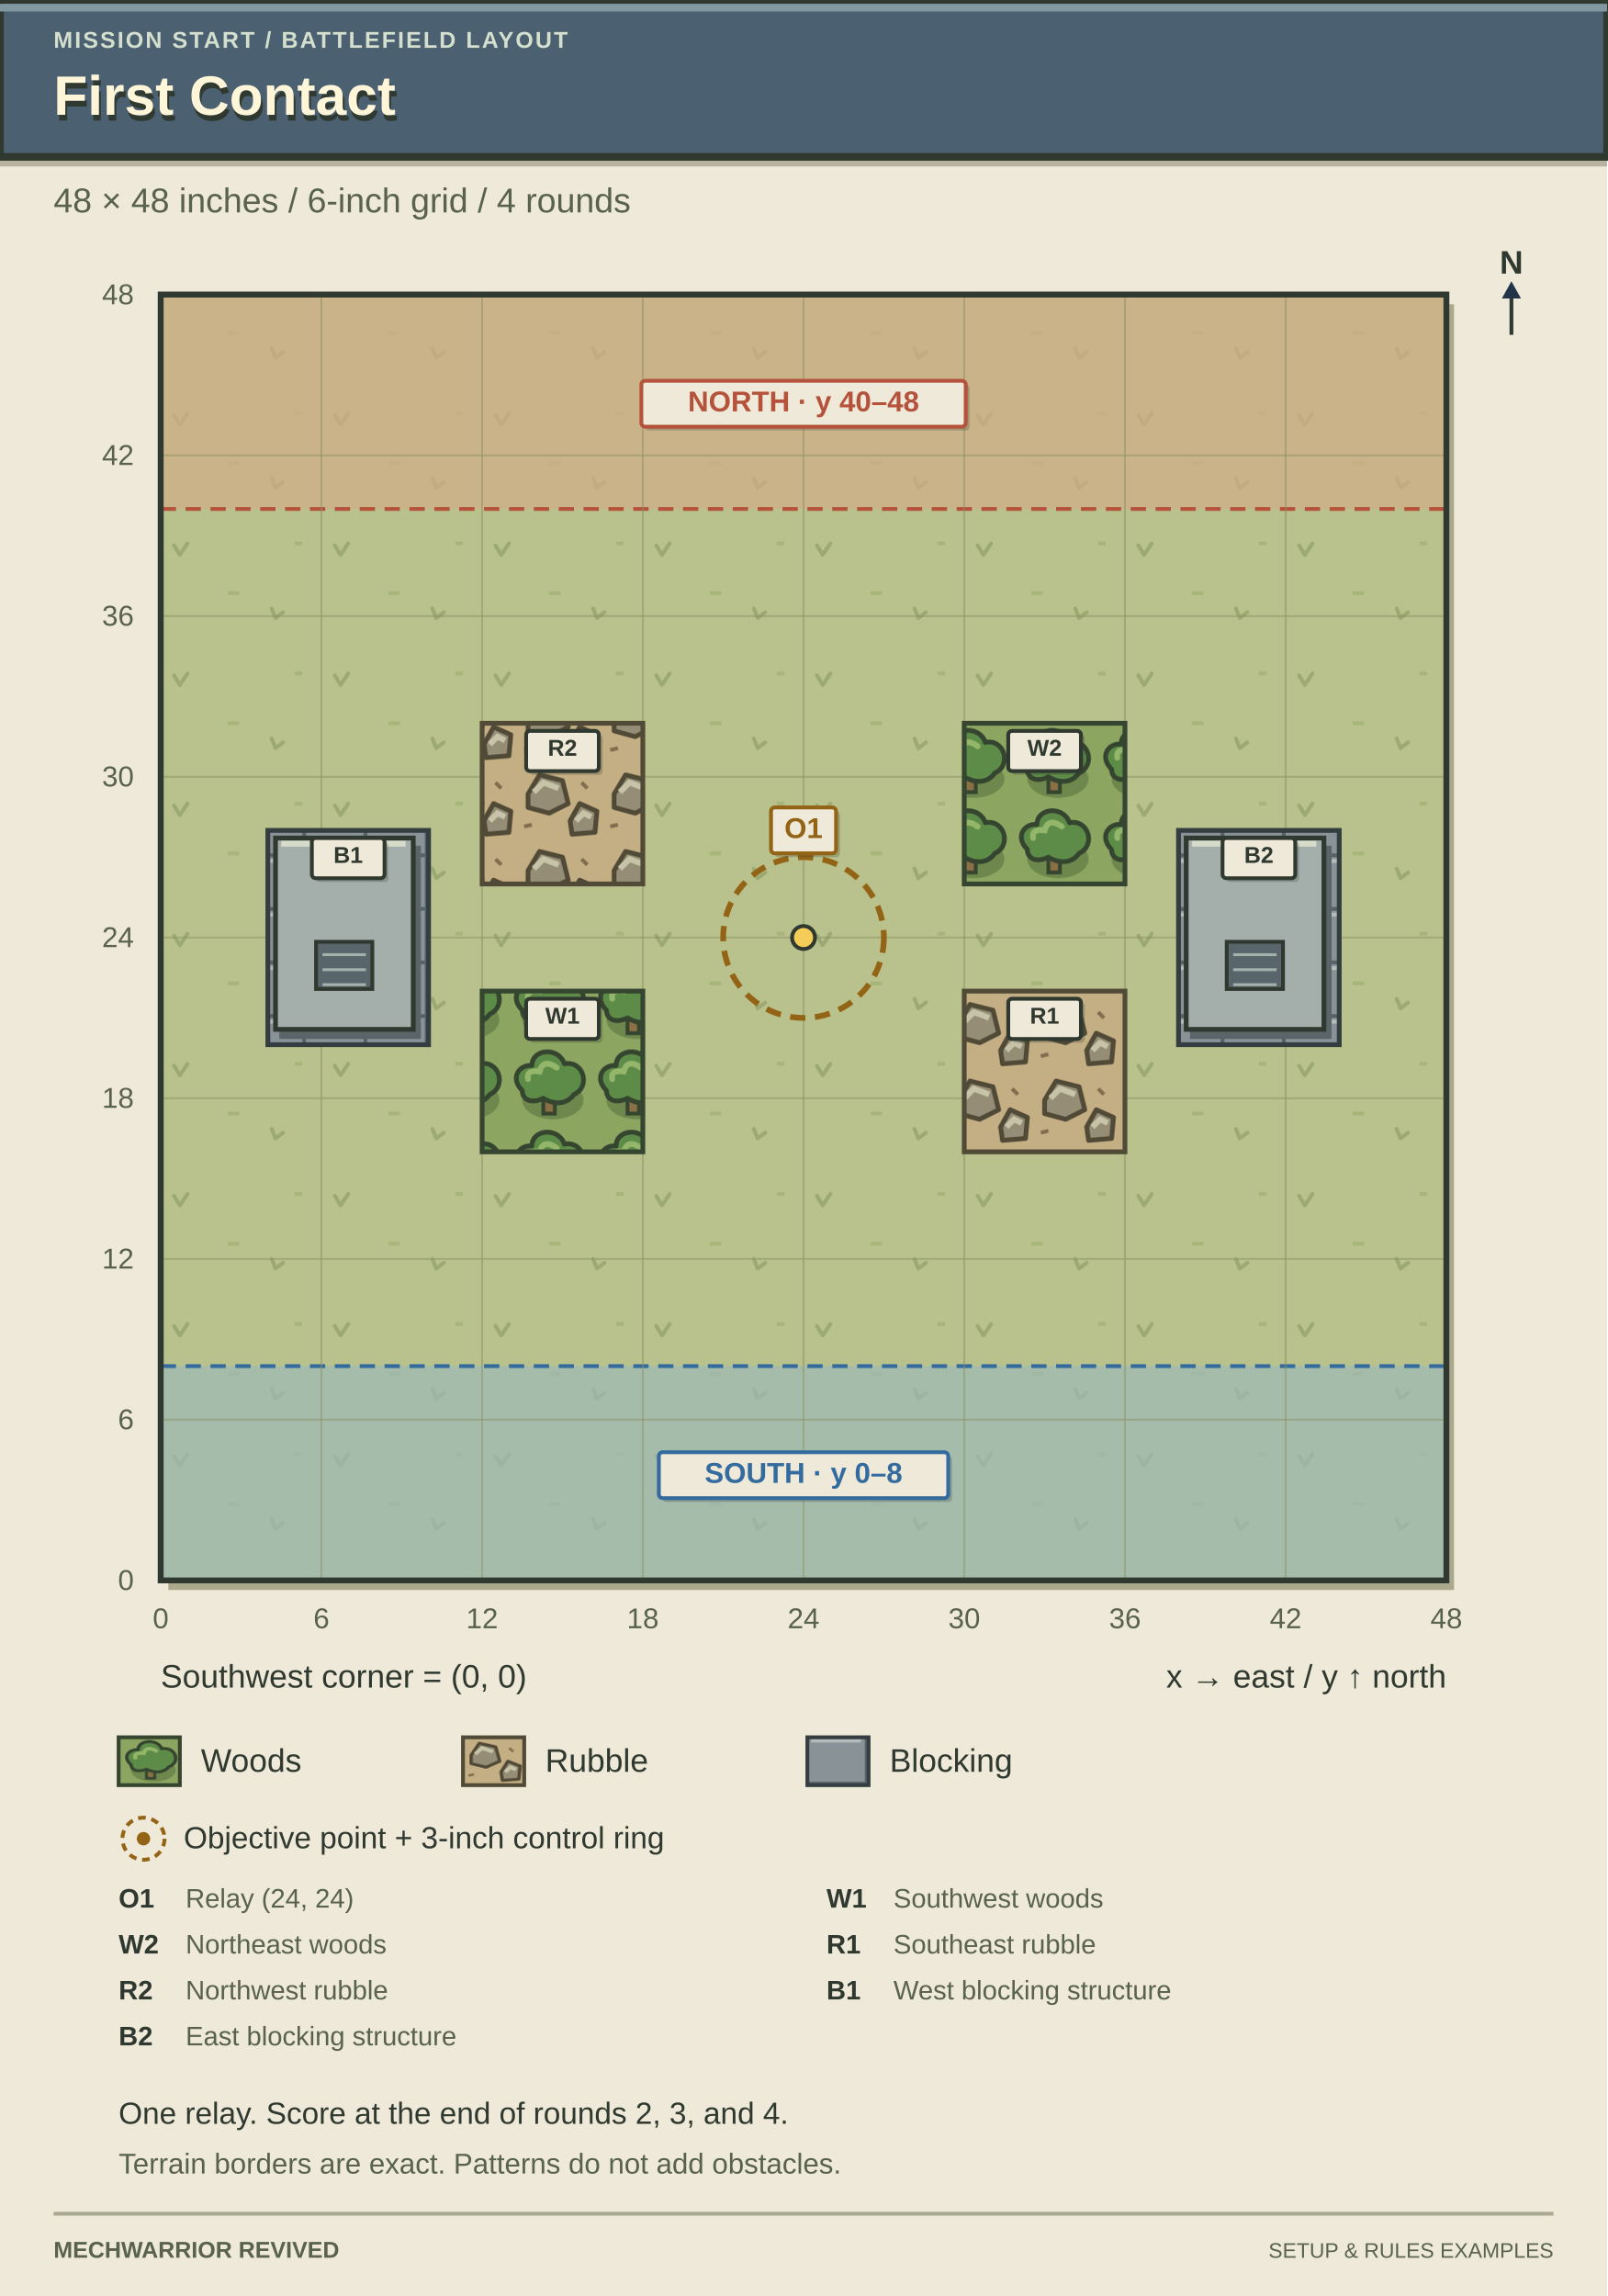
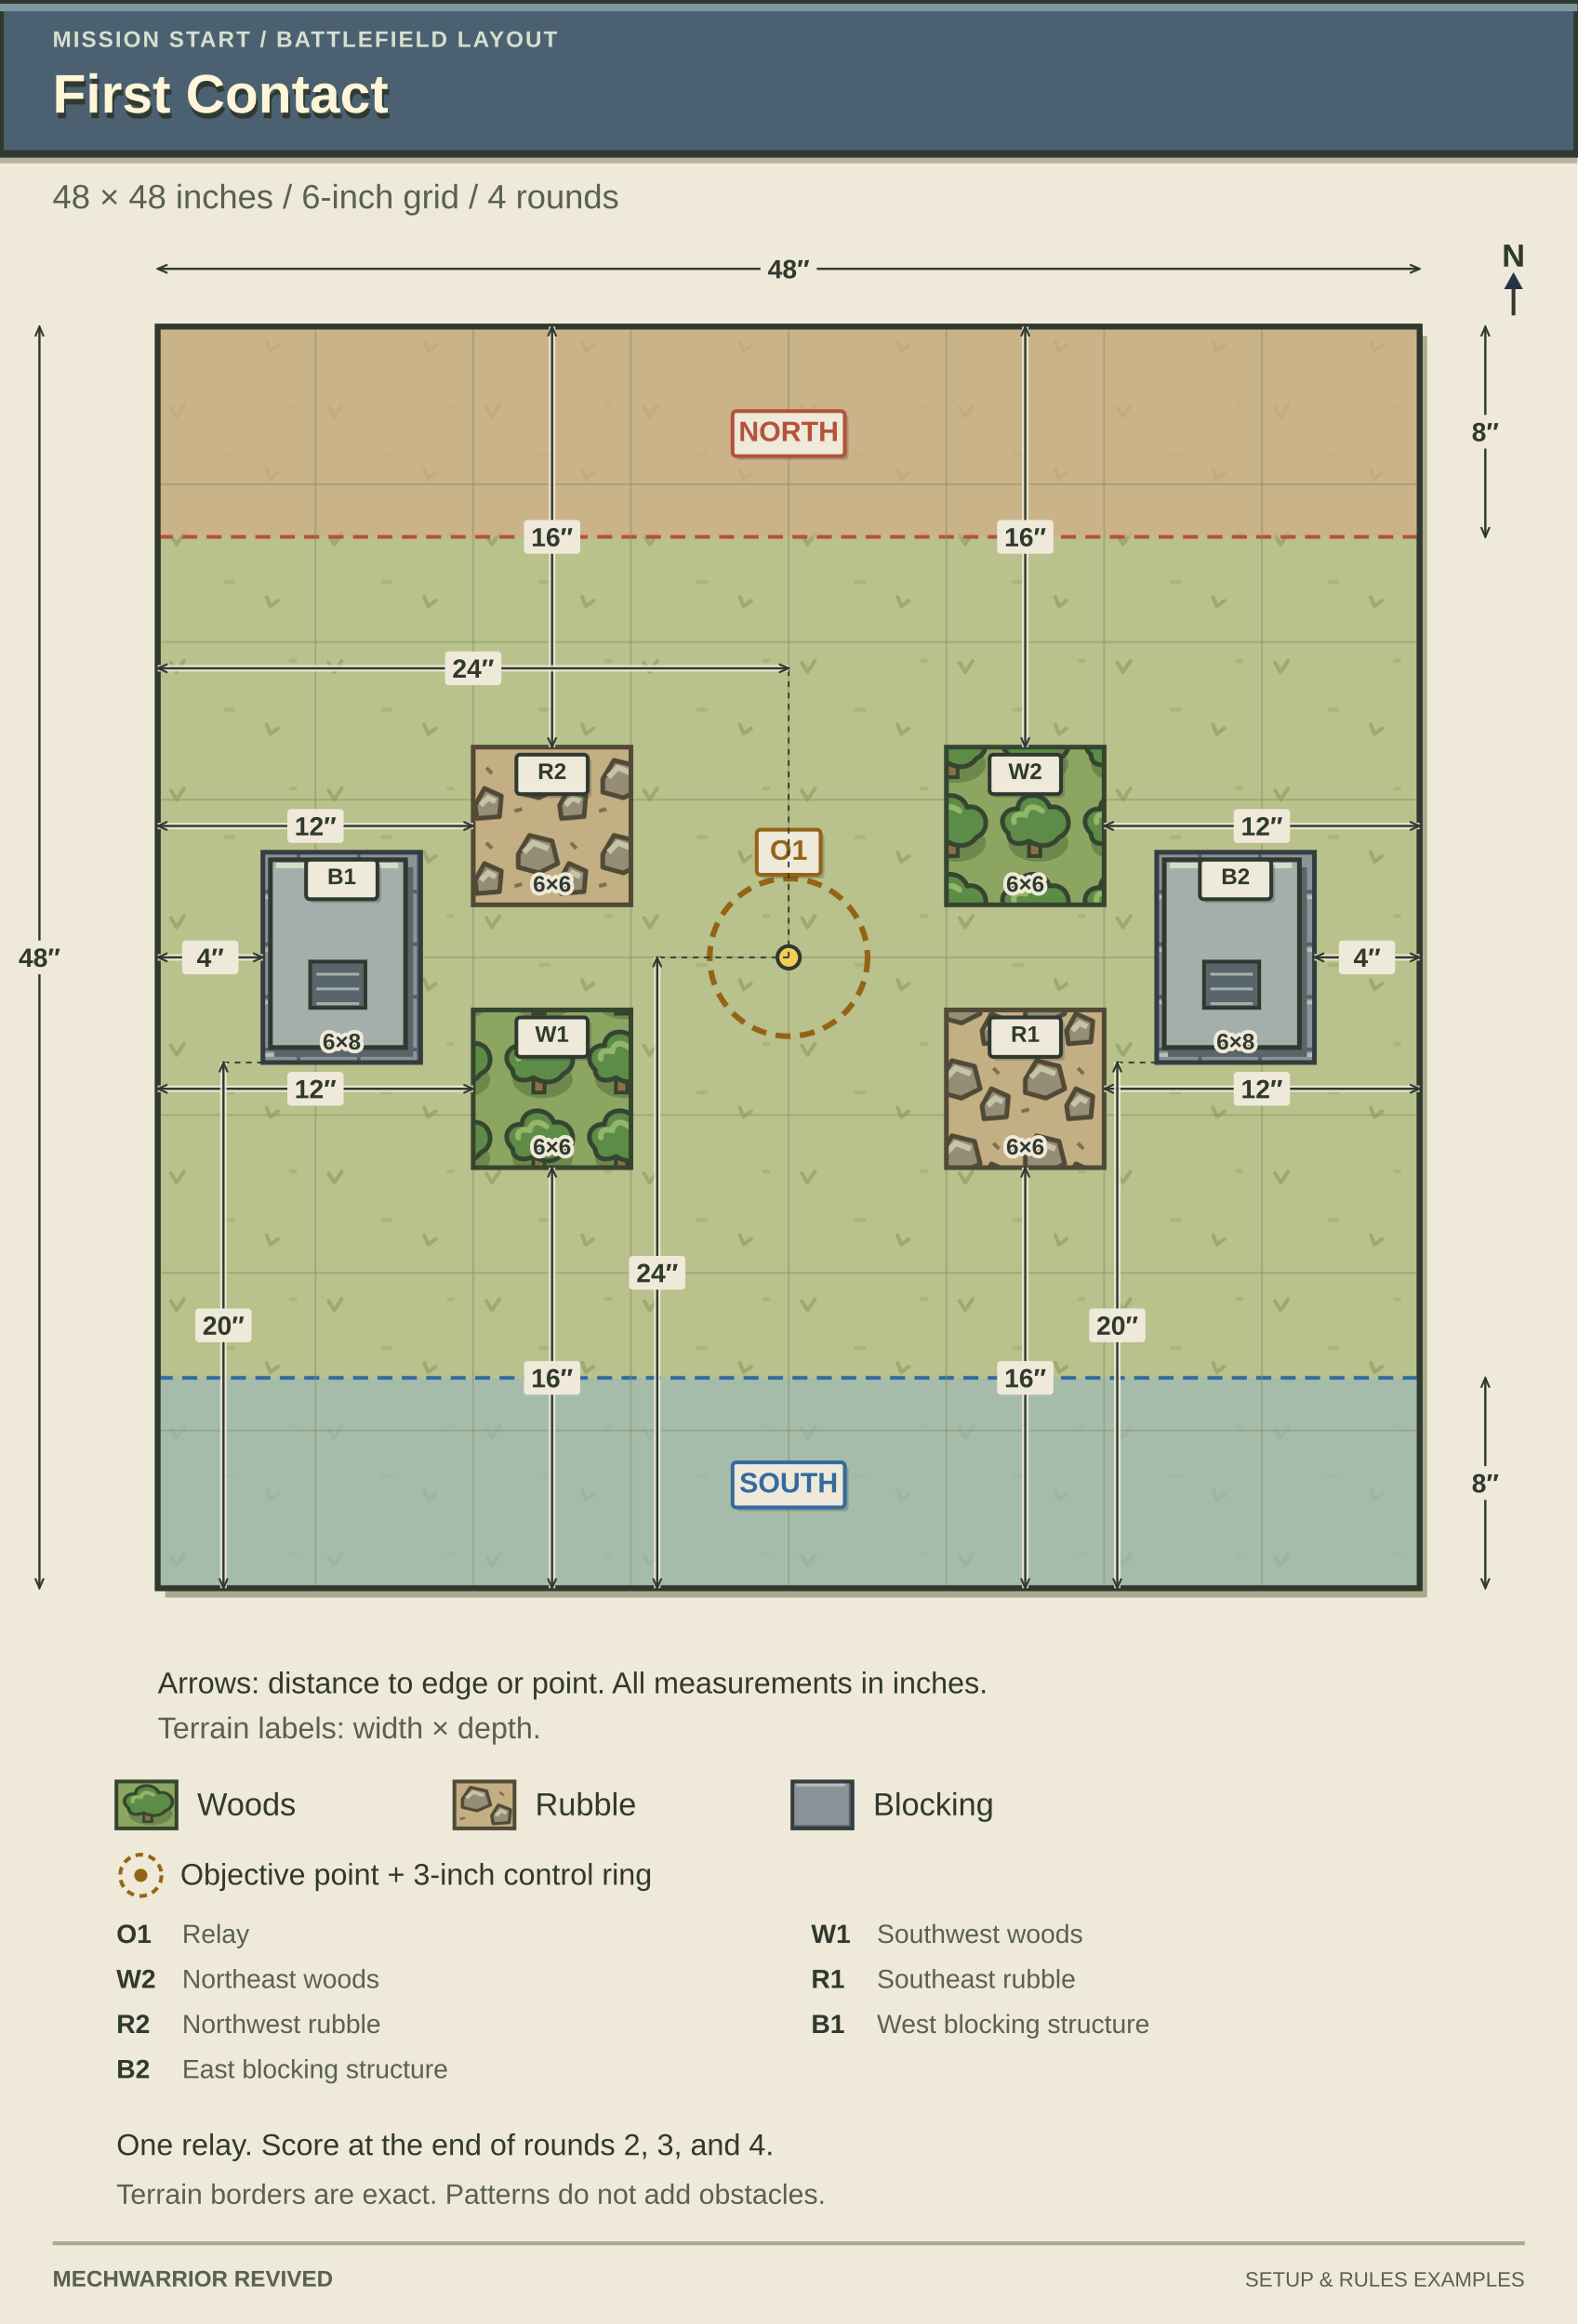
- <svg xmlns="http://www.w3.org/2000/svg" width="840" height="1200" viewBox="0 0 840 1200" role="img" aria-labelledby="title desc">
+ <svg xmlns="http://www.w3.org/2000/svg" width="840" height="1238" viewBox="0 0 840 1238" role="img" aria-labelledby="title desc">
  <defs>
    <pattern id="ground" patternUnits="userSpaceOnUse" width="84" height="68">
      <rect width="84" height="68" fill="#b9c18c" />
      <path d="M10 18l-3 -5m3 5l4 -6M60 51l-2 -5m2 5l4 -3" fill="none" stroke="#9ca971" stroke-width="2" stroke-linecap="round" />
      <path d="M35 38h6M70 12h4" stroke="#a8b57a" stroke-width="2" />
    </pattern>
    <pattern id="woods" patternUnits="userSpaceOnUse" width="44" height="42">
      <rect width="44" height="42" fill="#8ca661" />
      <ellipse cx="25" cy="29" rx="16" ry="10" fill="#6e874d" />
      <path d="M20 26v10h6V25" fill="#8b7045" stroke="#35452f" stroke-width="2" />
      <path d="M9 24C2 17 8 10 14 11C14 2 28 1 31 10C41 8 45 22 36 26C31 33 23 30 20 28C14 31 9 29 9 24Z" fill="#5d8c48" stroke="#35452f" stroke-width="2.5" stroke-linejoin="round" />
      <path d="M12 18Q11 13 18 14Q20 7 27 12" fill="none" stroke="#94b66a" stroke-width="3" stroke-linecap="round" />
    </pattern>
    <pattern id="rubble" patternUnits="userSpaceOnUse" width="45" height="40">
      <rect width="45" height="40" fill="#c4ae83" />
      <path d="M6 15L12 5L24 8L27 20L17 25L6 22Z M28 29L33 20L42 24L41 35L29 36Z" fill="#958d76" stroke="#514a37" stroke-width="2.5" stroke-linejoin="round" />
      <path d="M9 14L14 9L22 12M31 29L35 25L39 27" fill="none" stroke="#c6c3a8" stroke-width="3" />
      <path d="M4 32l4 -1M34 9l3 3" stroke="#806e4f" stroke-width="2" />
    </pattern>
    <pattern id="blocking" patternUnits="userSpaceOnUse" width="32" height="28">
      <rect width="32" height="28" fill="#899397" />
      <path d="M0 27H32M31 0V28" stroke="#576367" stroke-width="2" />
      <path d="M2 2H28" stroke="#b5bdbb" stroke-width="2" />
    </pattern>
    <pattern id="fieldworks" patternUnits="userSpaceOnUse" width="40" height="32">
      <rect width="40" height="32" fill="#cbb486" />
      <path d="M0 10H12V23H28V10H40" fill="none" stroke="#594832" stroke-width="12" stroke-linejoin="round" />
      <path d="M0 10H12V23H28V10H40" fill="none" stroke="#9a8158" stroke-width="6" stroke-linejoin="round" />
      <path d="M0 5H9M16 28H25M32 5H40" stroke="#eee0ad" stroke-width="3" stroke-linecap="round" />
      <path d="M5 6v8M17 19v8M33 6v8" stroke="#594832" stroke-width="2" />
    </pattern>
    <pattern id="water" patternUnits="userSpaceOnUse" width="40" height="30">
      <rect width="40" height="30" fill="#83b0be" />
      <path d="M4 10Q9 5 14 10T24 10M22 24Q27 19 32 24" fill="none" stroke="#c2dee0" stroke-width="3" stroke-linecap="round" />
    </pattern>
    <marker id="move-arrow" viewBox="0 0 10 10" refX="9" refY="5" markerWidth="6" markerHeight="6" orient="auto-start-reverse">
      <path d="M0 0L10 5L0 10Z" fill="#346b9e" />
    </marker>
    <marker id="sight-arrow" viewBox="0 0 10 10" refX="9" refY="5" markerWidth="6" markerHeight="6" orient="auto-start-reverse">
      <path d="M0 0L10 5L0 10Z" fill="#946416" />
    </marker>
+     <marker id="measure-arrow" viewBox="0 0 8 8" refX="7" refY="4" markerWidth="5" markerHeight="5" orient="auto-start-reverse">
+       <path d="M0 1L7 4L0 7" fill="none" stroke="#30392f" stroke-width="1.4" />
+     </marker>
  </defs>
  <g font-family="Arial, Helvetica, sans-serif">
-     <rect x="0" y="0" width="840" height="1200" fill="#eee9d8" stroke="none" />
+     <rect x="0" y="0" width="840" height="1238" fill="#eee9d8" stroke="none" />
    <rect x="0" y="5" width="840" height="82" fill="#b7b39e" stroke="none" />
    <rect x="0" y="0" width="840" height="82" fill="#4b6171" stroke="#30392f" stroke-width="4" />
    <line x1="0" y1="4" x2="840" y2="4" stroke="#8198a1" stroke-width="4" />
    <text x="28" y="25" font-size="12" text-anchor="start" fill="#d5dfce" font-weight="bold" letter-spacing="1">MISSION START  /  BATTLEFIELD LAYOUT</text>
    <text x="29" y="63" font-size="29" text-anchor="start" fill="#30392f" font-weight="bold">First Contact</text>
    <text x="28" y="60" font-size="29" text-anchor="start" fill="#fff6d9" font-weight="bold">First Contact</text>
    <text x="28" y="111" font-size="18" text-anchor="start" fill="#59614f" font-weight="normal">48 × 48 inches  /  6-inch grid  /  4 rounds</text>
-     <rect x="88" y="159" width="672" height="672" fill="#aaa98c" stroke="none" />
-     <rect x="84" y="154" width="672" height="672" fill="url(#ground)" stroke="#30392f" data-board-width="48" data-board-depth="48" data-scale="14.0" stroke-width="3" />
-     <rect x="84" y="714" width="672" height="112" fill="#9eb9b8" stroke="none" data-zone="south" data-low="0" data-high="8" fill-opacity=".7" />
-     <line x1="84" y1="714" x2="756" y2="714" stroke="#346b9e" stroke-width="2" stroke-dasharray="8 5" />
-     <rect x="84" y="154" width="672" height="112" fill="#d4ad88" stroke="none" data-zone="north" data-low="40" data-high="48" fill-opacity=".7" />
-     <line x1="84" y1="266" x2="756" y2="266" stroke="#b5523c" stroke-width="2" stroke-dasharray="8 5" />
-     <line x1="84" y1="154" x2="84" y2="826" stroke="#899263" stroke-width="1" opacity=".5" />
-     <text x="84" y="851" font-size="15" text-anchor="middle" fill="#59614f" font-weight="normal">0</text>
-     <line x1="168" y1="154" x2="168" y2="826" stroke="#899263" stroke-width="1" opacity=".5" />
-     <text x="168" y="851" font-size="15" text-anchor="middle" fill="#59614f" font-weight="normal">6</text>
-     <line x1="252" y1="154" x2="252" y2="826" stroke="#899263" stroke-width="1" opacity=".5" />
-     <text x="252" y="851" font-size="15" text-anchor="middle" fill="#59614f" font-weight="normal">12</text>
-     <line x1="336" y1="154" x2="336" y2="826" stroke="#899263" stroke-width="1" opacity=".5" />
-     <text x="336" y="851" font-size="15" text-anchor="middle" fill="#59614f" font-weight="normal">18</text>
-     <line x1="420" y1="154" x2="420" y2="826" stroke="#899263" stroke-width="1" opacity=".5" />
-     <text x="420" y="851" font-size="15" text-anchor="middle" fill="#59614f" font-weight="normal">24</text>
-     <line x1="504" y1="154" x2="504" y2="826" stroke="#899263" stroke-width="1" opacity=".5" />
-     <text x="504" y="851" font-size="15" text-anchor="middle" fill="#59614f" font-weight="normal">30</text>
-     <line x1="588" y1="154" x2="588" y2="826" stroke="#899263" stroke-width="1" opacity=".5" />
-     <text x="588" y="851" font-size="15" text-anchor="middle" fill="#59614f" font-weight="normal">36</text>
-     <line x1="672" y1="154" x2="672" y2="826" stroke="#899263" stroke-width="1" opacity=".5" />
-     <text x="672" y="851" font-size="15" text-anchor="middle" fill="#59614f" font-weight="normal">42</text>
-     <line x1="756" y1="154" x2="756" y2="826" stroke="#899263" stroke-width="1" opacity=".5" />
-     <text x="756" y="851" font-size="15" text-anchor="middle" fill="#59614f" font-weight="normal">48</text>
-     <line x1="84" y1="826" x2="756" y2="826" stroke="#899263" stroke-width="1" opacity=".5" />
-     <text x="70" y="831" font-size="15" text-anchor="end" fill="#59614f" font-weight="normal">0</text>
-     <line x1="84" y1="742" x2="756" y2="742" stroke="#899263" stroke-width="1" opacity=".5" />
-     <text x="70" y="747" font-size="15" text-anchor="end" fill="#59614f" font-weight="normal">6</text>
-     <line x1="84" y1="658" x2="756" y2="658" stroke="#899263" stroke-width="1" opacity=".5" />
-     <text x="70" y="663" font-size="15" text-anchor="end" fill="#59614f" font-weight="normal">12</text>
-     <line x1="84" y1="574" x2="756" y2="574" stroke="#899263" stroke-width="1" opacity=".5" />
-     <text x="70" y="579" font-size="15" text-anchor="end" fill="#59614f" font-weight="normal">18</text>
-     <line x1="84" y1="490" x2="756" y2="490" stroke="#899263" stroke-width="1" opacity=".5" />
-     <text x="70" y="495" font-size="15" text-anchor="end" fill="#59614f" font-weight="normal">24</text>
-     <line x1="84" y1="406" x2="756" y2="406" stroke="#899263" stroke-width="1" opacity=".5" />
-     <text x="70" y="411" font-size="15" text-anchor="end" fill="#59614f" font-weight="normal">30</text>
-     <line x1="84" y1="322" x2="756" y2="322" stroke="#899263" stroke-width="1" opacity=".5" />
-     <text x="70" y="327" font-size="15" text-anchor="end" fill="#59614f" font-weight="normal">36</text>
-     <line x1="84" y1="238" x2="756" y2="238" stroke="#899263" stroke-width="1" opacity=".5" />
-     <text x="70" y="243" font-size="15" text-anchor="end" fill="#59614f" font-weight="normal">42</text>
-     <line x1="84" y1="154" x2="756" y2="154" stroke="#899263" stroke-width="1" opacity=".5" />
-     <text x="70" y="159" font-size="15" text-anchor="end" fill="#59614f" font-weight="normal">48</text>
-     <rect x="84" y="154" width="672" height="672" fill="none" stroke="#30392f" stroke-width="3" />
-     <rect x="252" y="518" width="84" height="84" fill="url(#woods)" stroke="#35452f" stroke-width="2.5" data-terrain="W1" data-kind="woods" />
-     <rect x="277" y="524" width="38" height="21" fill="#30392f" stroke="none" opacity=".25" rx="2" />
-     <rect x="275" y="522" width="38" height="21" fill="#eee9d8" stroke="#30392f" stroke-width="2" rx="2" />
-     <text x="294" y="535" font-size="12" text-anchor="middle" fill="#30392f" font-weight="bold">W1</text>
-     <rect x="504" y="378" width="84" height="84" fill="url(#woods)" stroke="#35452f" stroke-width="2.5" data-terrain="W2" data-kind="woods" />
-     <rect x="529" y="384" width="38" height="21" fill="#30392f" stroke="none" opacity=".25" rx="2" />
-     <rect x="527" y="382" width="38" height="21" fill="#eee9d8" stroke="#30392f" stroke-width="2" rx="2" />
-     <text x="546" y="395" font-size="12" text-anchor="middle" fill="#30392f" font-weight="bold">W2</text>
-     <rect x="504" y="518" width="84" height="84" fill="url(#rubble)" stroke="#514a37" stroke-width="2.5" data-terrain="R1" data-kind="rubble" />
-     <rect x="529" y="524" width="38" height="21" fill="#30392f" stroke="none" opacity=".25" rx="2" />
-     <rect x="527" y="522" width="38" height="21" fill="#eee9d8" stroke="#30392f" stroke-width="2" rx="2" />
-     <text x="546" y="535" font-size="12" text-anchor="middle" fill="#30392f" font-weight="bold">R1</text>
-     <rect x="252" y="378" width="84" height="84" fill="url(#rubble)" stroke="#514a37" stroke-width="2.5" data-terrain="R2" data-kind="rubble" />
-     <rect x="277" y="384" width="38" height="21" fill="#30392f" stroke="none" opacity=".25" rx="2" />
-     <rect x="275" y="382" width="38" height="21" fill="#eee9d8" stroke="#30392f" stroke-width="2" rx="2" />
-     <text x="294" y="395" font-size="12" text-anchor="middle" fill="#30392f" font-weight="bold">R2</text>
-     <rect x="140" y="434" width="84" height="112" fill="url(#blocking)" stroke="#343d40" stroke-width="2.5" data-terrain="B1" data-kind="blocking" />
-     <rect x="146" y="442" width="74" height="101" fill="#596568" stroke="none" />
-     <rect x="144" y="438" width="72" height="100" fill="#a4afac" stroke="#30392f" stroke-width="2.5" />
-     <line x1="147" y1="441" x2="212" y2="441" stroke="#d6dbca" stroke-width="3" />
-     <rect x="165.2" y="492.24" width="29.4" height="24.64" fill="#58666b" stroke="#30392f" stroke-width="2" />
-     <line x1="168.56" y1="498.96" x2="191.24" y2="498.96" stroke="#a3b0ac" stroke-width="1.5" />
-     <line x1="168.56" y1="506.8" x2="191.24" y2="506.8" stroke="#a3b0ac" stroke-width="1.5" />
-     <line x1="168.56" y1="514.64" x2="191.24" y2="514.64" stroke="#a3b0ac" stroke-width="1.5" />
-     <rect x="165" y="440" width="38" height="21" fill="#30392f" stroke="none" opacity=".25" rx="2" />
-     <rect x="163" y="438" width="38" height="21" fill="#eee9d8" stroke="#30392f" stroke-width="2" rx="2" />
-     <text x="182" y="451" font-size="12" text-anchor="middle" fill="#30392f" font-weight="bold">B1</text>
-     <rect x="616" y="434" width="84" height="112" fill="url(#blocking)" stroke="#343d40" stroke-width="2.5" data-terrain="B2" data-kind="blocking" />
-     <rect x="622" y="442" width="74" height="101" fill="#596568" stroke="none" />
-     <rect x="620" y="438" width="72" height="100" fill="#a4afac" stroke="#30392f" stroke-width="2.5" />
-     <line x1="623" y1="441" x2="688" y2="441" stroke="#d6dbca" stroke-width="3" />
-     <rect x="641.2" y="492.24" width="29.4" height="24.64" fill="#58666b" stroke="#30392f" stroke-width="2" />
-     <line x1="644.56" y1="498.96" x2="667.24" y2="498.96" stroke="#a3b0ac" stroke-width="1.5" />
-     <line x1="644.56" y1="506.8" x2="667.24" y2="506.8" stroke="#a3b0ac" stroke-width="1.5" />
-     <line x1="644.56" y1="514.64" x2="667.24" y2="514.64" stroke="#a3b0ac" stroke-width="1.5" />
-     <rect x="641" y="440" width="38" height="21" fill="#30392f" stroke="none" opacity=".25" rx="2" />
-     <rect x="639" y="438" width="38" height="21" fill="#eee9d8" stroke="#30392f" stroke-width="2" rx="2" />
-     <text x="658" y="451" font-size="12" text-anchor="middle" fill="#30392f" font-weight="bold">B2</text>
-     <rect x="346.375" y="761" width="151.25" height="24" fill="#30392f" stroke="none" opacity=".25" rx="2" />
-     <rect x="344.375" y="759" width="151.25" height="24" fill="#eee9d8" stroke="#346b9e" stroke-width="2" rx="2" />
-     <text x="420" y="775" font-size="15" text-anchor="middle" fill="#346b9e" font-weight="bold">SOUTH  ·  y 0–8</text>
-     <rect x="337.225" y="201" width="169.55" height="24" fill="#30392f" stroke="none" opacity=".25" rx="2" />
-     <rect x="335.225" y="199" width="169.55" height="24" fill="#eee9d8" stroke="#b5523c" stroke-width="2" rx="2" />
-     <text x="420" y="215" font-size="15" text-anchor="middle" fill="#b5523c" font-weight="bold">NORTH  ·  y 40–48</text>
-     <circle cx="420" cy="490" r="42" fill="none" stroke="#946416" stroke-width="3" stroke-dasharray="8 5" data-objective="O1" data-control-radius="3" />
-     <circle cx="420" cy="490" r="6" fill="#f3cd58" stroke="#30392f" stroke-width="2" />
-     <rect x="405" y="424" width="34" height="24" fill="#30392f" stroke="none" opacity=".25" rx="2" />
-     <rect x="403" y="422" width="34" height="24" fill="#eee9d8" stroke="#946416" stroke-width="2" rx="2" />
-     <text x="420" y="438" font-size="15" text-anchor="middle" fill="#946416" font-weight="bold">O1</text>
-     <text x="790" y="143" font-size="17" text-anchor="middle" fill="#30392f" font-weight="bold">N</text>
-     <line x1="790" y1="175" x2="790" y2="150" stroke="#30392f" stroke-width="2" />
-     <path d="M785 156L790 147L795 156Z" fill="#243448" />
-     <text x="84" y="882" font-size="17" text-anchor="start" fill="#30392f" font-weight="normal">Southwest corner = (0, 0)</text>
-     <text x="756" y="882" font-size="17" text-anchor="end" fill="#30392f" font-weight="normal">x → east   /   y ↑ north</text>
-     <svg x="62" y="908" width="32" height="25" viewBox="0 0 44 42" preserveAspectRatio="none">
+     <rect x="88" y="179" width="672" height="672" fill="#aaa98c" stroke="none" />
+     <rect x="84" y="174" width="672" height="672" fill="url(#ground)" stroke="#30392f" data-board-width="48" data-board-depth="48" data-scale="14" stroke-width="3" />
+     <rect x="84" y="734" width="672" height="112" fill="#9eb9b8" stroke="none" data-zone="south" data-low="0" data-high="8" fill-opacity=".7" />
+     <line x1="84" y1="734" x2="756" y2="734" stroke="#346b9e" stroke-width="2" stroke-dasharray="8 5" />
+     <rect x="84" y="174" width="672" height="112" fill="#d4ad88" stroke="none" data-zone="north" data-low="40" data-high="48" fill-opacity=".7" />
+     <line x1="84" y1="286" x2="756" y2="286" stroke="#b5523c" stroke-width="2" stroke-dasharray="8 5" />
+     <line x1="84" y1="174" x2="84" y2="846" stroke="#899263" stroke-width="1" opacity=".5" />
+     <line x1="168" y1="174" x2="168" y2="846" stroke="#899263" stroke-width="1" opacity=".5" />
+     <line x1="252" y1="174" x2="252" y2="846" stroke="#899263" stroke-width="1" opacity=".5" />
+     <line x1="336" y1="174" x2="336" y2="846" stroke="#899263" stroke-width="1" opacity=".5" />
+     <line x1="420" y1="174" x2="420" y2="846" stroke="#899263" stroke-width="1" opacity=".5" />
+     <line x1="504" y1="174" x2="504" y2="846" stroke="#899263" stroke-width="1" opacity=".5" />
+     <line x1="588" y1="174" x2="588" y2="846" stroke="#899263" stroke-width="1" opacity=".5" />
+     <line x1="672" y1="174" x2="672" y2="846" stroke="#899263" stroke-width="1" opacity=".5" />
+     <line x1="756" y1="174" x2="756" y2="846" stroke="#899263" stroke-width="1" opacity=".5" />
+     <line x1="84" y1="846" x2="756" y2="846" stroke="#899263" stroke-width="1" opacity=".5" />
+     <line x1="84" y1="762" x2="756" y2="762" stroke="#899263" stroke-width="1" opacity=".5" />
+     <line x1="84" y1="678" x2="756" y2="678" stroke="#899263" stroke-width="1" opacity=".5" />
+     <line x1="84" y1="594" x2="756" y2="594" stroke="#899263" stroke-width="1" opacity=".5" />
+     <line x1="84" y1="510" x2="756" y2="510" stroke="#899263" stroke-width="1" opacity=".5" />
+     <line x1="84" y1="426" x2="756" y2="426" stroke="#899263" stroke-width="1" opacity=".5" />
+     <line x1="84" y1="342" x2="756" y2="342" stroke="#899263" stroke-width="1" opacity=".5" />
+     <line x1="84" y1="258" x2="756" y2="258" stroke="#899263" stroke-width="1" opacity=".5" />
+     <line x1="84" y1="174" x2="756" y2="174" stroke="#899263" stroke-width="1" opacity=".5" />
+     <rect x="84" y="174" width="672" height="672" fill="none" stroke="#30392f" stroke-width="3" />
+     <rect x="252" y="538" width="84" height="84" fill="url(#woods)" stroke="#35452f" stroke-width="2.5" data-terrain="W1" data-kind="woods" />
+     <rect x="277" y="544" width="38" height="21" fill="#30392f" stroke="none" opacity=".25" rx="2" />
+     <rect x="275" y="542" width="38" height="21" fill="#eee9d8" stroke="#30392f" stroke-width="2" rx="2" />
+     <text x="294" y="555" font-size="12" text-anchor="middle" fill="#30392f" font-weight="bold">W1</text>
+     <rect x="504" y="398" width="84" height="84" fill="url(#woods)" stroke="#35452f" stroke-width="2.5" data-terrain="W2" data-kind="woods" />
+     <rect x="529" y="404" width="38" height="21" fill="#30392f" stroke="none" opacity=".25" rx="2" />
+     <rect x="527" y="402" width="38" height="21" fill="#eee9d8" stroke="#30392f" stroke-width="2" rx="2" />
+     <text x="546" y="415" font-size="12" text-anchor="middle" fill="#30392f" font-weight="bold">W2</text>
+     <rect x="504" y="538" width="84" height="84" fill="url(#rubble)" stroke="#514a37" stroke-width="2.5" data-terrain="R1" data-kind="rubble" />
+     <rect x="529" y="544" width="38" height="21" fill="#30392f" stroke="none" opacity=".25" rx="2" />
+     <rect x="527" y="542" width="38" height="21" fill="#eee9d8" stroke="#30392f" stroke-width="2" rx="2" />
+     <text x="546" y="555" font-size="12" text-anchor="middle" fill="#30392f" font-weight="bold">R1</text>
+     <rect x="252" y="398" width="84" height="84" fill="url(#rubble)" stroke="#514a37" stroke-width="2.5" data-terrain="R2" data-kind="rubble" />
+     <rect x="277" y="404" width="38" height="21" fill="#30392f" stroke="none" opacity=".25" rx="2" />
+     <rect x="275" y="402" width="38" height="21" fill="#eee9d8" stroke="#30392f" stroke-width="2" rx="2" />
+     <text x="294" y="415" font-size="12" text-anchor="middle" fill="#30392f" font-weight="bold">R2</text>
+     <rect x="140" y="454" width="84" height="112" fill="url(#blocking)" stroke="#343d40" stroke-width="2.5" data-terrain="B1" data-kind="blocking" />
+     <rect x="146" y="462" width="74" height="101" fill="#596568" stroke="none" />
+     <rect x="144" y="458" width="72" height="100" fill="#a4afac" stroke="#30392f" stroke-width="2.5" />
+     <line x1="147" y1="461" x2="212" y2="461" stroke="#d6dbca" stroke-width="3" />
+     <rect x="165.2" y="512.24" width="29.4" height="24.64" fill="#58666b" stroke="#30392f" stroke-width="2" />
+     <line x1="168.56" y1="518.96" x2="191.24" y2="518.96" stroke="#a3b0ac" stroke-width="1.5" />
+     <line x1="168.56" y1="526.8" x2="191.24" y2="526.8" stroke="#a3b0ac" stroke-width="1.5" />
+     <line x1="168.56" y1="534.64" x2="191.24" y2="534.64" stroke="#a3b0ac" stroke-width="1.5" />
+     <rect x="165" y="460" width="38" height="21" fill="#30392f" stroke="none" opacity=".25" rx="2" />
+     <rect x="163" y="458" width="38" height="21" fill="#eee9d8" stroke="#30392f" stroke-width="2" rx="2" />
+     <text x="182" y="471" font-size="12" text-anchor="middle" fill="#30392f" font-weight="bold">B1</text>
+     <rect x="616" y="454" width="84" height="112" fill="url(#blocking)" stroke="#343d40" stroke-width="2.5" data-terrain="B2" data-kind="blocking" />
+     <rect x="622" y="462" width="74" height="101" fill="#596568" stroke="none" />
+     <rect x="620" y="458" width="72" height="100" fill="#a4afac" stroke="#30392f" stroke-width="2.5" />
+     <line x1="623" y1="461" x2="688" y2="461" stroke="#d6dbca" stroke-width="3" />
+     <rect x="641.2" y="512.24" width="29.4" height="24.64" fill="#58666b" stroke="#30392f" stroke-width="2" />
+     <line x1="644.56" y1="518.96" x2="667.24" y2="518.96" stroke="#a3b0ac" stroke-width="1.5" />
+     <line x1="644.56" y1="526.8" x2="667.24" y2="526.8" stroke="#a3b0ac" stroke-width="1.5" />
+     <line x1="644.56" y1="534.64" x2="667.24" y2="534.64" stroke="#a3b0ac" stroke-width="1.5" />
+     <rect x="641" y="460" width="38" height="21" fill="#30392f" stroke="none" opacity=".25" rx="2" />
+     <rect x="639" y="458" width="38" height="21" fill="#eee9d8" stroke="#30392f" stroke-width="2" rx="2" />
+     <text x="658" y="471" font-size="12" text-anchor="middle" fill="#30392f" font-weight="bold">B2</text>
+     <rect x="392.125" y="781" width="59.75" height="24" fill="#30392f" stroke="none" opacity=".25" rx="2" />
+     <rect x="390.125" y="779" width="59.75" height="24" fill="#eee9d8" stroke="#346b9e" stroke-width="2" rx="2" />
+     <text x="420" y="795" font-size="15" text-anchor="middle" fill="#346b9e" font-weight="bold">SOUTH</text>
+     <rect x="392.125" y="221" width="59.75" height="24" fill="#30392f" stroke="none" opacity=".25" rx="2" />
+     <rect x="390.125" y="219" width="59.75" height="24" fill="#eee9d8" stroke="#b5523c" stroke-width="2" rx="2" />
+     <text x="420" y="235" font-size="15" text-anchor="middle" fill="#b5523c" font-weight="bold">NORTH</text>
+     <circle cx="420" cy="510" r="42" fill="none" stroke="#946416" stroke-width="3" stroke-dasharray="8 5" data-objective="O1" data-control-radius="3" />
+     <circle cx="420" cy="510" r="6" fill="#f3cd58" stroke="#30392f" stroke-width="2" />
+     <rect x="405" y="444" width="34" height="24" fill="#30392f" stroke="none" opacity=".25" rx="2" />
+     <rect x="403" y="442" width="34" height="24" fill="#eee9d8" stroke="#946416" stroke-width="2" rx="2" />
+     <text x="420" y="458" font-size="15" text-anchor="middle" fill="#946416" font-weight="bold">O1</text>
+     <g data-measure="W1" data-axis="x" data-distance="12">
+       <line x1="84" y1="580" x2="252" y2="580" stroke="#eee9d8" stroke-width="3.5" opacity=".85" />
+       <line x1="84" y1="580" x2="252" y2="580" stroke="#30392f" stroke-width="1.2" data-dimension-line="true" marker-start="url(#measure-arrow)" marker-end="url(#measure-arrow)" />
+       <rect x="153" y="571" width="30" height="18" fill="#eee9d8" stroke="none" rx="2" />
+       <text x="168" y="585" font-size="14" text-anchor="middle" fill="#30392f" font-weight="bold">12″</text>
+     </g>
+     <g data-measure="W1" data-axis="y" data-distance="16">
+       <line x1="294" y1="846" x2="294" y2="622" stroke="#eee9d8" stroke-width="3.5" opacity=".85" />
+       <line x1="294" y1="846" x2="294" y2="622" stroke="#30392f" stroke-width="1.2" data-dimension-line="true" marker-start="url(#measure-arrow)" marker-end="url(#measure-arrow)" />
+       <rect x="279" y="725" width="30" height="18" fill="#eee9d8" stroke="none" rx="2" />
+       <text x="294" y="739" font-size="14" text-anchor="middle" fill="#30392f" font-weight="bold">16″</text>
+     </g>
+     <g data-measure="W2" data-axis="x" data-distance="12">
+       <line x1="756" y1="440" x2="588" y2="440" stroke="#eee9d8" stroke-width="3.5" opacity=".85" />
+       <line x1="756" y1="440" x2="588" y2="440" stroke="#30392f" stroke-width="1.2" data-dimension-line="true" marker-start="url(#measure-arrow)" marker-end="url(#measure-arrow)" />
+       <rect x="657" y="431" width="30" height="18" fill="#eee9d8" stroke="none" rx="2" />
+       <text x="672" y="445" font-size="14" text-anchor="middle" fill="#30392f" font-weight="bold">12″</text>
+     </g>
+     <g data-measure="W2" data-axis="y" data-distance="16">
+       <line x1="546" y1="174" x2="546" y2="398" stroke="#eee9d8" stroke-width="3.5" opacity=".85" />
+       <line x1="546" y1="174" x2="546" y2="398" stroke="#30392f" stroke-width="1.2" data-dimension-line="true" marker-start="url(#measure-arrow)" marker-end="url(#measure-arrow)" />
+       <rect x="531" y="277" width="30" height="18" fill="#eee9d8" stroke="none" rx="2" />
+       <text x="546" y="291" font-size="14" text-anchor="middle" fill="#30392f" font-weight="bold">16″</text>
+     </g>
+     <g data-measure="R1" data-axis="x" data-distance="12">
+       <line x1="756" y1="580" x2="588" y2="580" stroke="#eee9d8" stroke-width="3.5" opacity=".85" />
+       <line x1="756" y1="580" x2="588" y2="580" stroke="#30392f" stroke-width="1.2" data-dimension-line="true" marker-start="url(#measure-arrow)" marker-end="url(#measure-arrow)" />
+       <rect x="657" y="571" width="30" height="18" fill="#eee9d8" stroke="none" rx="2" />
+       <text x="672" y="585" font-size="14" text-anchor="middle" fill="#30392f" font-weight="bold">12″</text>
+     </g>
+     <g data-measure="R1" data-axis="y" data-distance="16">
+       <line x1="546" y1="846" x2="546" y2="622" stroke="#eee9d8" stroke-width="3.5" opacity=".85" />
+       <line x1="546" y1="846" x2="546" y2="622" stroke="#30392f" stroke-width="1.2" data-dimension-line="true" marker-start="url(#measure-arrow)" marker-end="url(#measure-arrow)" />
+       <rect x="531" y="725" width="30" height="18" fill="#eee9d8" stroke="none" rx="2" />
+       <text x="546" y="739" font-size="14" text-anchor="middle" fill="#30392f" font-weight="bold">16″</text>
+     </g>
+     <g data-measure="R2" data-axis="x" data-distance="12">
+       <line x1="84" y1="440" x2="252" y2="440" stroke="#eee9d8" stroke-width="3.5" opacity=".85" />
+       <line x1="84" y1="440" x2="252" y2="440" stroke="#30392f" stroke-width="1.2" data-dimension-line="true" marker-start="url(#measure-arrow)" marker-end="url(#measure-arrow)" />
+       <rect x="153" y="431" width="30" height="18" fill="#eee9d8" stroke="none" rx="2" />
+       <text x="168" y="445" font-size="14" text-anchor="middle" fill="#30392f" font-weight="bold">12″</text>
+     </g>
+     <g data-measure="R2" data-axis="y" data-distance="16">
+       <line x1="294" y1="174" x2="294" y2="398" stroke="#eee9d8" stroke-width="3.5" opacity=".85" />
+       <line x1="294" y1="174" x2="294" y2="398" stroke="#30392f" stroke-width="1.2" data-dimension-line="true" marker-start="url(#measure-arrow)" marker-end="url(#measure-arrow)" />
+       <rect x="279" y="277" width="30" height="18" fill="#eee9d8" stroke="none" rx="2" />
+       <text x="294" y="291" font-size="14" text-anchor="middle" fill="#30392f" font-weight="bold">16″</text>
+     </g>
+     <g data-measure="B1" data-axis="x" data-distance="4">
+       <line x1="84" y1="510" x2="140" y2="510" stroke="#eee9d8" stroke-width="3.5" opacity=".85" />
+       <line x1="84" y1="510" x2="140" y2="510" stroke="#30392f" stroke-width="1.2" data-dimension-line="true" marker-start="url(#measure-arrow)" marker-end="url(#measure-arrow)" />
+       <rect x="97" y="501" width="30" height="18" fill="#eee9d8" stroke="none" rx="2" />
+       <text x="112" y="515" font-size="14" text-anchor="middle" fill="#30392f" font-weight="bold">4″</text>
+     </g>
+     <g data-measure="B1" data-axis="y" data-distance="20">
+       <line x1="140" y1="566" x2="119" y2="566" stroke="#30392f" stroke-width="0.9" stroke-dasharray="3 3" />
+       <line x1="119" y1="846" x2="119" y2="566" stroke="#eee9d8" stroke-width="3.5" opacity=".85" />
+       <line x1="119" y1="846" x2="119" y2="566" stroke="#30392f" stroke-width="1.2" data-dimension-line="true" marker-start="url(#measure-arrow)" marker-end="url(#measure-arrow)" />
+       <rect x="104" y="697" width="30" height="18" fill="#eee9d8" stroke="none" rx="2" />
+       <text x="119" y="711" font-size="14" text-anchor="middle" fill="#30392f" font-weight="bold">20″</text>
+     </g>
+     <g data-measure="B2" data-axis="x" data-distance="4">
+       <line x1="756" y1="510" x2="700" y2="510" stroke="#eee9d8" stroke-width="3.5" opacity=".85" />
+       <line x1="756" y1="510" x2="700" y2="510" stroke="#30392f" stroke-width="1.2" data-dimension-line="true" marker-start="url(#measure-arrow)" marker-end="url(#measure-arrow)" />
+       <rect x="713" y="501" width="30" height="18" fill="#eee9d8" stroke="none" rx="2" />
+       <text x="728" y="515" font-size="14" text-anchor="middle" fill="#30392f" font-weight="bold">4″</text>
+     </g>
+     <g data-measure="B2" data-axis="y" data-distance="20">
+       <line x1="616" y1="566" x2="595" y2="566" stroke="#30392f" stroke-width="0.9" stroke-dasharray="3 3" />
+       <line x1="595" y1="846" x2="595" y2="566" stroke="#eee9d8" stroke-width="3.5" opacity=".85" />
+       <line x1="595" y1="846" x2="595" y2="566" stroke="#30392f" stroke-width="1.2" data-dimension-line="true" marker-start="url(#measure-arrow)" marker-end="url(#measure-arrow)" />
+       <rect x="580" y="697" width="30" height="18" fill="#eee9d8" stroke="none" rx="2" />
+       <text x="595" y="711" font-size="14" text-anchor="middle" fill="#30392f" font-weight="bold">20″</text>
+     </g>
+     <g data-measure="O1" data-axis="x" data-distance="24">
+       <line x1="420" y1="510" x2="420" y2="356" stroke="#30392f" stroke-width="0.9" stroke-dasharray="3 3" />
+       <line x1="84" y1="356" x2="420" y2="356" stroke="#eee9d8" stroke-width="3.5" opacity=".85" />
+       <line x1="84" y1="356" x2="420" y2="356" stroke="#30392f" stroke-width="1.2" data-dimension-line="true" marker-start="url(#measure-arrow)" marker-end="url(#measure-arrow)" />
+       <rect x="237" y="347" width="30" height="18" fill="#eee9d8" stroke="none" rx="2" />
+       <text x="252" y="361" font-size="14" text-anchor="middle" fill="#30392f" font-weight="bold">24″</text>
+     </g>
+     <g data-measure="O1" data-axis="y" data-distance="24">
+       <line x1="420" y1="510" x2="350" y2="510" stroke="#30392f" stroke-width="0.9" stroke-dasharray="3 3" />
+       <line x1="350" y1="846" x2="350" y2="510" stroke="#eee9d8" stroke-width="3.5" opacity=".85" />
+       <line x1="350" y1="846" x2="350" y2="510" stroke="#30392f" stroke-width="1.2" data-dimension-line="true" marker-start="url(#measure-arrow)" marker-end="url(#measure-arrow)" />
+       <rect x="335" y="669" width="30" height="18" fill="#eee9d8" stroke="none" rx="2" />
+       <text x="350" y="683" font-size="14" text-anchor="middle" fill="#30392f" font-weight="bold">24″</text>
+     </g>
+     <text x="294" y="615" font-size="12" text-anchor="middle" fill="#30392f" font-weight="bold" data-footprint="W1" paint-order="stroke" stroke="#eee9d8" stroke-width="4" stroke-linejoin="round">6×6</text>
+     <text x="546" y="475" font-size="12" text-anchor="middle" fill="#30392f" font-weight="bold" data-footprint="W2" paint-order="stroke" stroke="#eee9d8" stroke-width="4" stroke-linejoin="round">6×6</text>
+     <text x="546" y="615" font-size="12" text-anchor="middle" fill="#30392f" font-weight="bold" data-footprint="R1" paint-order="stroke" stroke="#eee9d8" stroke-width="4" stroke-linejoin="round">6×6</text>
+     <text x="294" y="475" font-size="12" text-anchor="middle" fill="#30392f" font-weight="bold" data-footprint="R2" paint-order="stroke" stroke="#eee9d8" stroke-width="4" stroke-linejoin="round">6×6</text>
+     <text x="182" y="559" font-size="12" text-anchor="middle" fill="#30392f" font-weight="bold" data-footprint="B1" paint-order="stroke" stroke="#eee9d8" stroke-width="4" stroke-linejoin="round">6×8</text>
+     <text x="658" y="559" font-size="12" text-anchor="middle" fill="#30392f" font-weight="bold" data-footprint="B2" paint-order="stroke" stroke="#eee9d8" stroke-width="4" stroke-linejoin="round">6×8</text>
+     <g data-measure="board" data-axis="x" data-distance="48">
+       <line x1="84" y1="143.2" x2="756" y2="143.2" stroke="#eee9d8" stroke-width="3.5" opacity=".85" />
+       <line x1="84" y1="143.2" x2="756" y2="143.2" stroke="#30392f" stroke-width="1.2" data-dimension-line="true" marker-start="url(#measure-arrow)" marker-end="url(#measure-arrow)" />
+       <rect x="405" y="134.2" width="30" height="18" fill="#eee9d8" stroke="none" rx="2" />
+       <text x="420" y="148.2" font-size="14" text-anchor="middle" fill="#30392f" font-weight="bold">48″</text>
+     </g>
+     <g data-measure="board" data-axis="y" data-distance="48">
+       <line x1="21" y1="846" x2="21" y2="174" stroke="#eee9d8" stroke-width="3.5" opacity=".85" />
+       <line x1="21" y1="846" x2="21" y2="174" stroke="#30392f" stroke-width="1.2" data-dimension-line="true" marker-start="url(#measure-arrow)" marker-end="url(#measure-arrow)" />
+       <rect x="6" y="501" width="30" height="18" fill="#eee9d8" stroke="none" rx="2" />
+       <text x="21" y="515" font-size="14" text-anchor="middle" fill="#30392f" font-weight="bold">48″</text>
+     </g>
+     <g data-measure="south" data-axis="y" data-distance="8">
+       <line x1="791" y1="846" x2="791" y2="734" stroke="#eee9d8" stroke-width="3.5" opacity=".85" />
+       <line x1="791" y1="846" x2="791" y2="734" stroke="#30392f" stroke-width="1.2" data-dimension-line="true" marker-start="url(#measure-arrow)" marker-end="url(#measure-arrow)" />
+       <rect x="776" y="781" width="30" height="18" fill="#eee9d8" stroke="none" rx="2" />
+       <text x="791" y="795" font-size="14" text-anchor="middle" fill="#30392f" font-weight="bold">8″</text>
+     </g>
+     <g data-measure="north" data-axis="y" data-distance="8">
+       <line x1="791" y1="286" x2="791" y2="174" stroke="#eee9d8" stroke-width="3.5" opacity=".85" />
+       <line x1="791" y1="286" x2="791" y2="174" stroke="#30392f" stroke-width="1.2" data-dimension-line="true" marker-start="url(#measure-arrow)" marker-end="url(#measure-arrow)" />
+       <rect x="776" y="221" width="30" height="18" fill="#eee9d8" stroke="none" rx="2" />
+       <text x="791" y="235" font-size="14" text-anchor="middle" fill="#30392f" font-weight="bold">8″</text>
+     </g>
+     <text x="806" y="142" font-size="17" text-anchor="middle" fill="#30392f" font-weight="bold">N</text>
+     <line x1="806" y1="168" x2="806" y2="148" stroke="#30392f" stroke-width="2" />
+     <path d="M801 154L806 145L811 154Z" fill="#243448" />
+     <text x="84" y="902" font-size="16" text-anchor="start" fill="#30392f" font-weight="normal">Arrows: distance to edge or point. All measurements in inches.</text>
+     <text x="84" y="926" font-size="16" text-anchor="start" fill="#59614f" font-weight="normal">Terrain labels: width × depth.</text>
+     <svg x="62" y="949" width="32" height="25" viewBox="0 0 44 42" preserveAspectRatio="none">
      <rect x="0" y="0" width="44" height="42" fill="url(#woods)" stroke="none" />
    </svg>
-     <rect x="62" y="908" width="32" height="25" fill="none" stroke="#35452f" stroke-width="2" />
-     <text x="105" y="926" font-size="17" text-anchor="start" fill="#30392f" font-weight="normal">Woods</text>
-     <svg x="242" y="908" width="32" height="25" viewBox="0 0 45 40" preserveAspectRatio="none">
+     <rect x="62" y="949" width="32" height="25" fill="none" stroke="#35452f" stroke-width="2" />
+     <text x="105" y="967" font-size="17" text-anchor="start" fill="#30392f" font-weight="normal">Woods</text>
+     <svg x="242" y="949" width="32" height="25" viewBox="0 0 45 40" preserveAspectRatio="none">
      <rect x="0" y="0" width="45" height="40" fill="url(#rubble)" stroke="none" />
    </svg>
-     <rect x="242" y="908" width="32" height="25" fill="none" stroke="#514a37" stroke-width="2" />
-     <text x="285" y="926" font-size="17" text-anchor="start" fill="#30392f" font-weight="normal">Rubble</text>
-     <svg x="422" y="908" width="32" height="25" viewBox="0 0 32 28" preserveAspectRatio="none">
+     <rect x="242" y="949" width="32" height="25" fill="none" stroke="#514a37" stroke-width="2" />
+     <text x="285" y="967" font-size="17" text-anchor="start" fill="#30392f" font-weight="normal">Rubble</text>
+     <svg x="422" y="949" width="32" height="25" viewBox="0 0 32 28" preserveAspectRatio="none">
      <rect x="0" y="0" width="32" height="28" fill="url(#blocking)" stroke="none" />
    </svg>
-     <rect x="422" y="908" width="32" height="25" fill="none" stroke="#343d40" stroke-width="2" />
-     <text x="465" y="926" font-size="17" text-anchor="start" fill="#30392f" font-weight="normal">Blocking</text>
-     <circle cx="75" cy="961" r="11" fill="none" stroke="#946416" stroke-dasharray="4 3" stroke-width="2" />
-     <circle cx="75" cy="961" r="3" fill="#946416" stroke="#946416" />
-     <text x="96" y="966" font-size="16" text-anchor="start" fill="#30392f" font-weight="normal">Objective point + 3-inch control ring</text>
-     <text x="62" y="997" font-size="14" text-anchor="start" fill="#30392f" font-weight="bold">O1</text>
-     <text x="97" y="997" font-size="14" text-anchor="start" fill="#59614f" font-weight="normal">Relay (24, 24)</text>
-     <text x="432" y="997" font-size="14" text-anchor="start" fill="#30392f" font-weight="bold">W1</text>
-     <text x="467" y="997" font-size="14" text-anchor="start" fill="#59614f" font-weight="normal">Southwest woods</text>
-     <text x="62" y="1021" font-size="14" text-anchor="start" fill="#30392f" font-weight="bold">W2</text>
-     <text x="97" y="1021" font-size="14" text-anchor="start" fill="#59614f" font-weight="normal">Northeast woods</text>
-     <text x="432" y="1021" font-size="14" text-anchor="start" fill="#30392f" font-weight="bold">R1</text>
-     <text x="467" y="1021" font-size="14" text-anchor="start" fill="#59614f" font-weight="normal">Southeast rubble</text>
-     <text x="62" y="1045" font-size="14" text-anchor="start" fill="#30392f" font-weight="bold">R2</text>
-     <text x="97" y="1045" font-size="14" text-anchor="start" fill="#59614f" font-weight="normal">Northwest rubble</text>
-     <text x="432" y="1045" font-size="14" text-anchor="start" fill="#30392f" font-weight="bold">B1</text>
-     <text x="467" y="1045" font-size="14" text-anchor="start" fill="#59614f" font-weight="normal">West blocking structure</text>
-     <text x="62" y="1069" font-size="14" text-anchor="start" fill="#30392f" font-weight="bold">B2</text>
-     <text x="97" y="1069" font-size="14" text-anchor="start" fill="#59614f" font-weight="normal">East blocking structure</text>
-     <text x="62" y="1110" font-size="16" text-anchor="start" fill="#30392f" font-weight="normal">One relay. Score at the end of rounds 2, 3, and 4.</text>
-     <text x="62" y="1136" font-size="15" text-anchor="start" fill="#59614f" font-weight="normal">Terrain borders are exact. Patterns do not add obstacles.</text>
-     <line x1="28" y1="1157" x2="812" y2="1157" stroke="#aaa991" stroke-width="2" />
-     <text x="28" y="1180" font-size="12" text-anchor="start" fill="#59614f" font-weight="bold">MECHWARRIOR REVIVED</text>
-     <text x="812" y="1180" font-size="11" text-anchor="end" fill="#59614f" font-weight="normal">SETUP &amp; RULES EXAMPLES</text>
+     <rect x="422" y="949" width="32" height="25" fill="none" stroke="#343d40" stroke-width="2" />
+     <text x="465" y="967" font-size="17" text-anchor="start" fill="#30392f" font-weight="normal">Blocking</text>
+     <circle cx="75" cy="999" r="11" fill="none" stroke="#946416" stroke-dasharray="4 3" stroke-width="2" />
+     <circle cx="75" cy="999" r="3" fill="#946416" stroke="#946416" />
+     <text x="96" y="1004" font-size="16" text-anchor="start" fill="#30392f" font-weight="normal">Objective point + 3-inch control ring</text>
+     <text x="62" y="1035" font-size="14" text-anchor="start" fill="#30392f" font-weight="bold">O1</text>
+     <text x="97" y="1035" font-size="14" text-anchor="start" fill="#59614f" font-weight="normal">Relay</text>
+     <text x="432" y="1035" font-size="14" text-anchor="start" fill="#30392f" font-weight="bold">W1</text>
+     <text x="467" y="1035" font-size="14" text-anchor="start" fill="#59614f" font-weight="normal">Southwest woods</text>
+     <text x="62" y="1059" font-size="14" text-anchor="start" fill="#30392f" font-weight="bold">W2</text>
+     <text x="97" y="1059" font-size="14" text-anchor="start" fill="#59614f" font-weight="normal">Northeast woods</text>
+     <text x="432" y="1059" font-size="14" text-anchor="start" fill="#30392f" font-weight="bold">R1</text>
+     <text x="467" y="1059" font-size="14" text-anchor="start" fill="#59614f" font-weight="normal">Southeast rubble</text>
+     <text x="62" y="1083" font-size="14" text-anchor="start" fill="#30392f" font-weight="bold">R2</text>
+     <text x="97" y="1083" font-size="14" text-anchor="start" fill="#59614f" font-weight="normal">Northwest rubble</text>
+     <text x="432" y="1083" font-size="14" text-anchor="start" fill="#30392f" font-weight="bold">B1</text>
+     <text x="467" y="1083" font-size="14" text-anchor="start" fill="#59614f" font-weight="normal">West blocking structure</text>
+     <text x="62" y="1107" font-size="14" text-anchor="start" fill="#30392f" font-weight="bold">B2</text>
+     <text x="97" y="1107" font-size="14" text-anchor="start" fill="#59614f" font-weight="normal">East blocking structure</text>
+     <text x="62" y="1148" font-size="16" text-anchor="start" fill="#30392f" font-weight="normal">One relay. Score at the end of rounds 2, 3, and 4.</text>
+     <text x="62" y="1174" font-size="15" text-anchor="start" fill="#59614f" font-weight="normal">Terrain borders are exact. Patterns do not add obstacles.</text>
+     <line x1="28" y1="1195" x2="812" y2="1195" stroke="#aaa991" stroke-width="2" />
+     <text x="28" y="1218" font-size="12" text-anchor="start" fill="#59614f" font-weight="bold">MECHWARRIOR REVIVED</text>
+     <text x="812" y="1218" font-size="11" text-anchor="end" fill="#59614f" font-weight="normal">SETUP &amp; RULES EXAMPLES</text>
  </g>
</svg>
